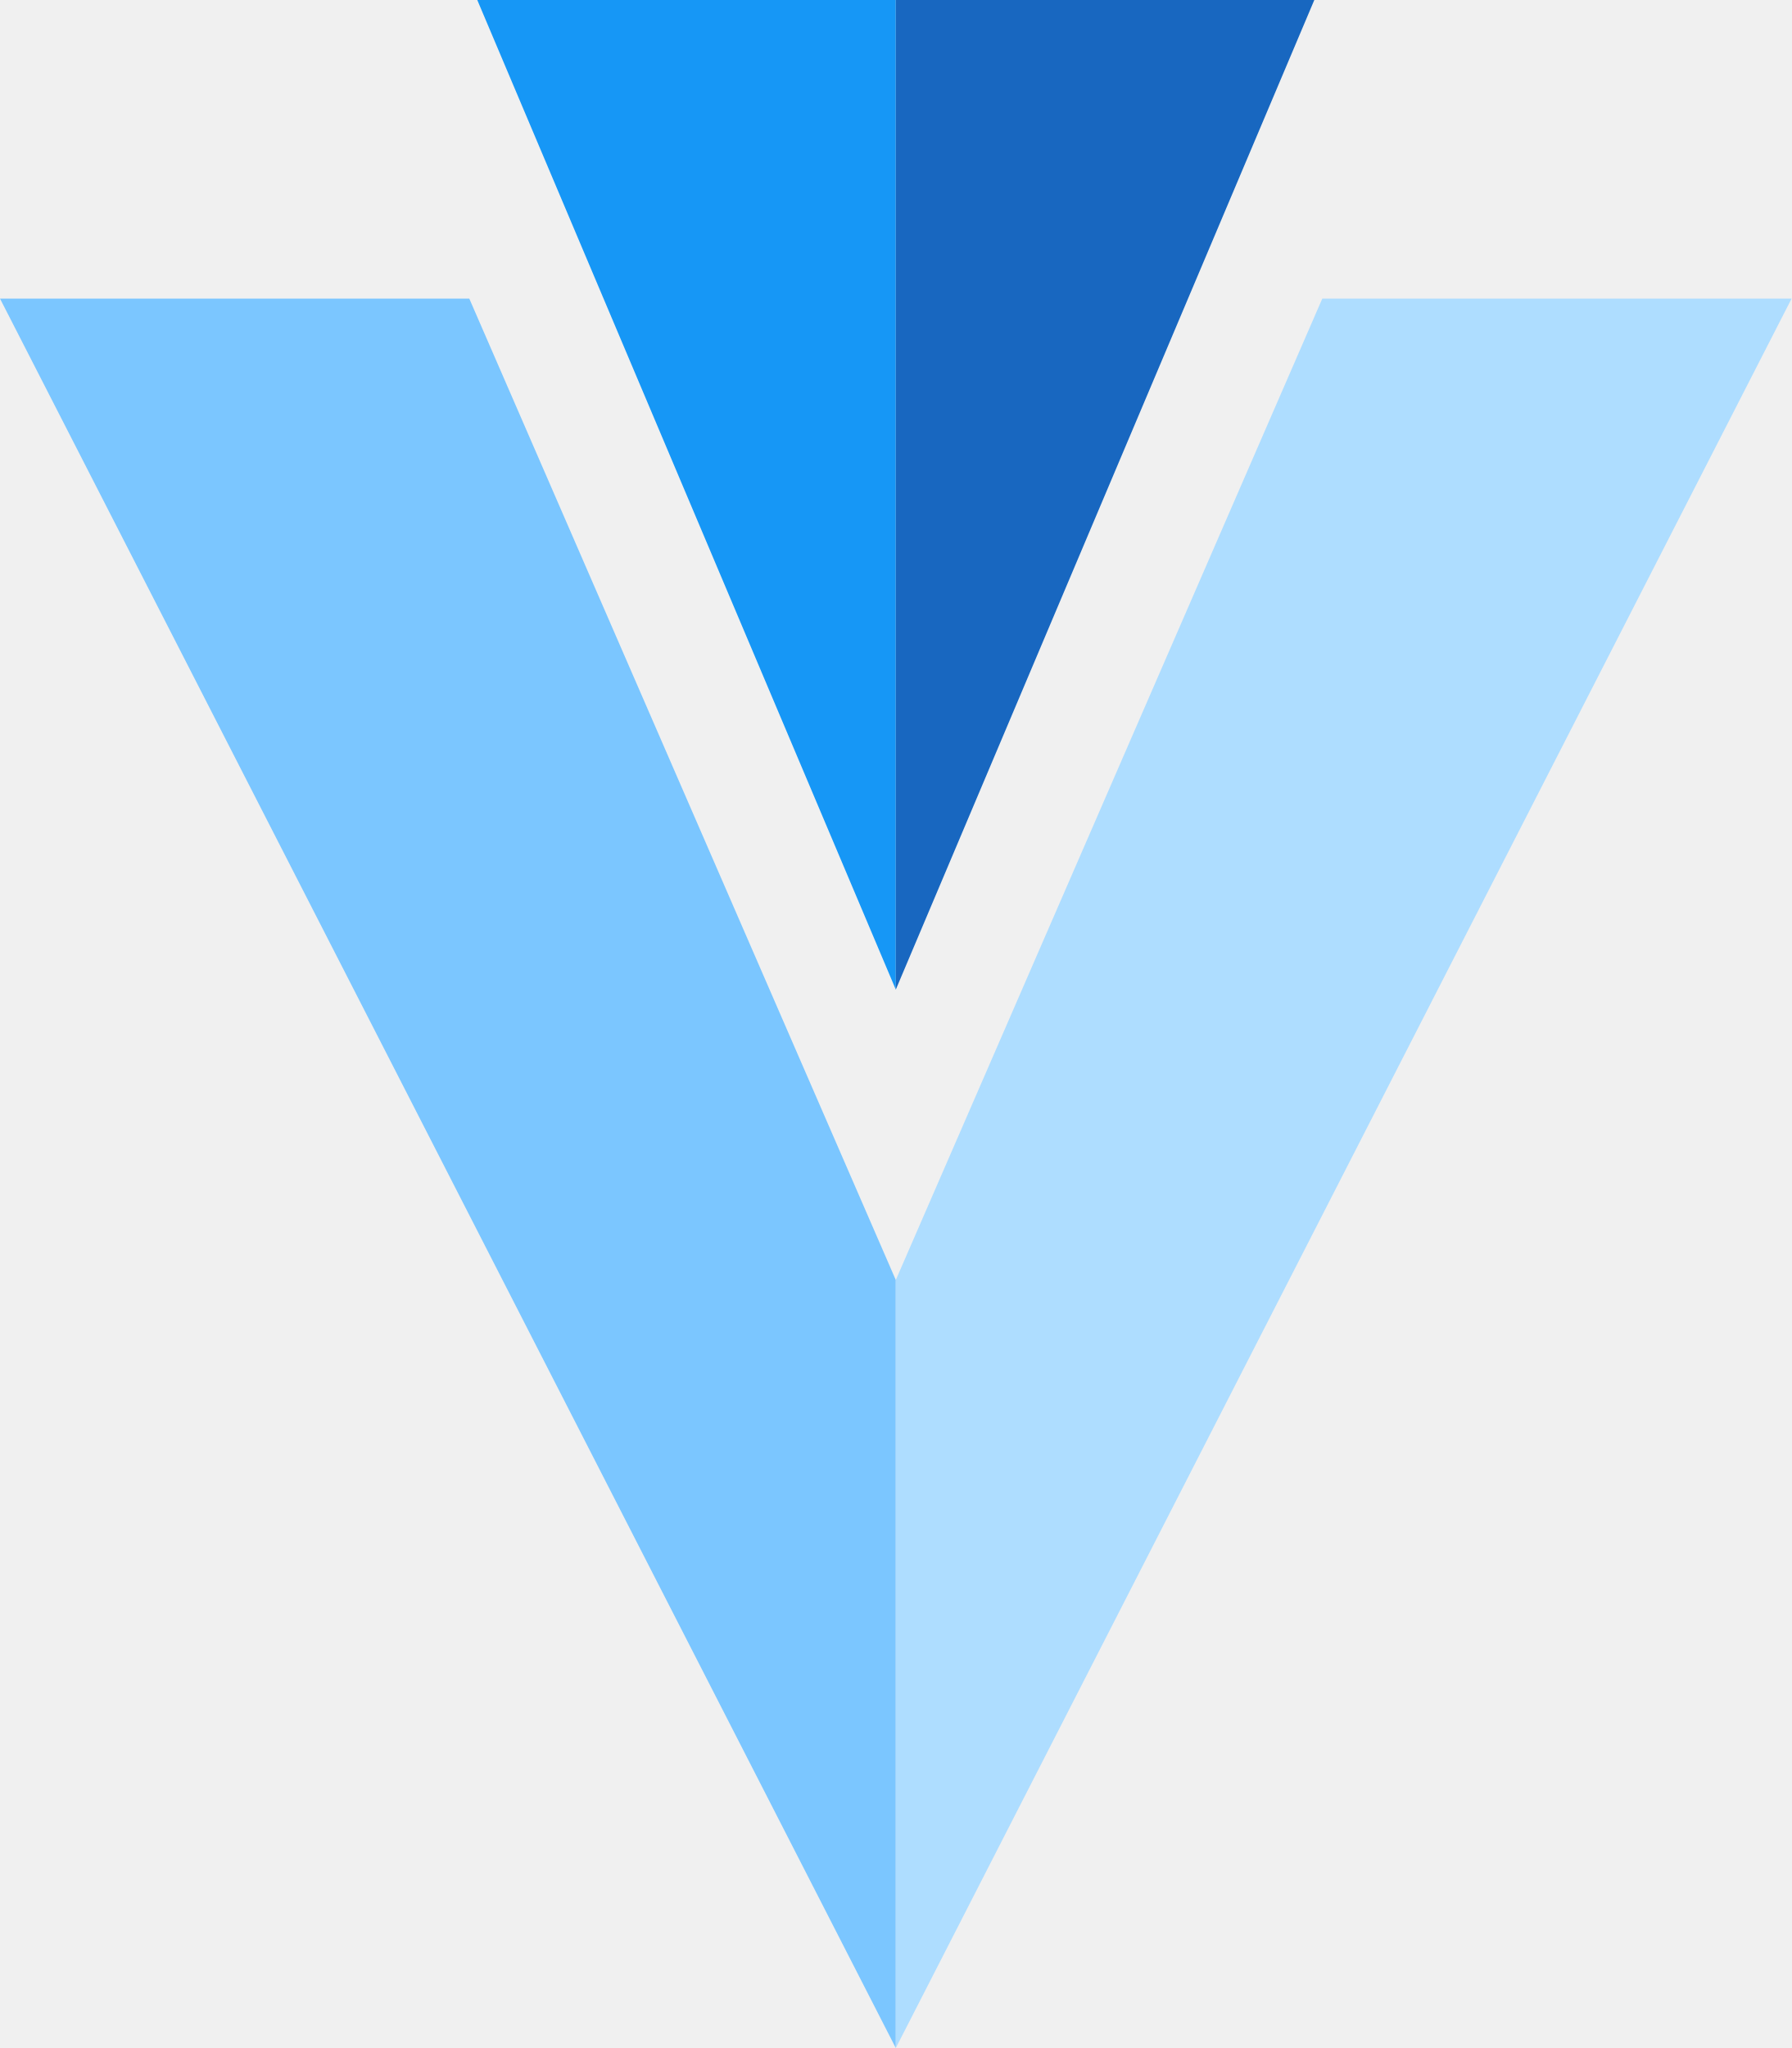
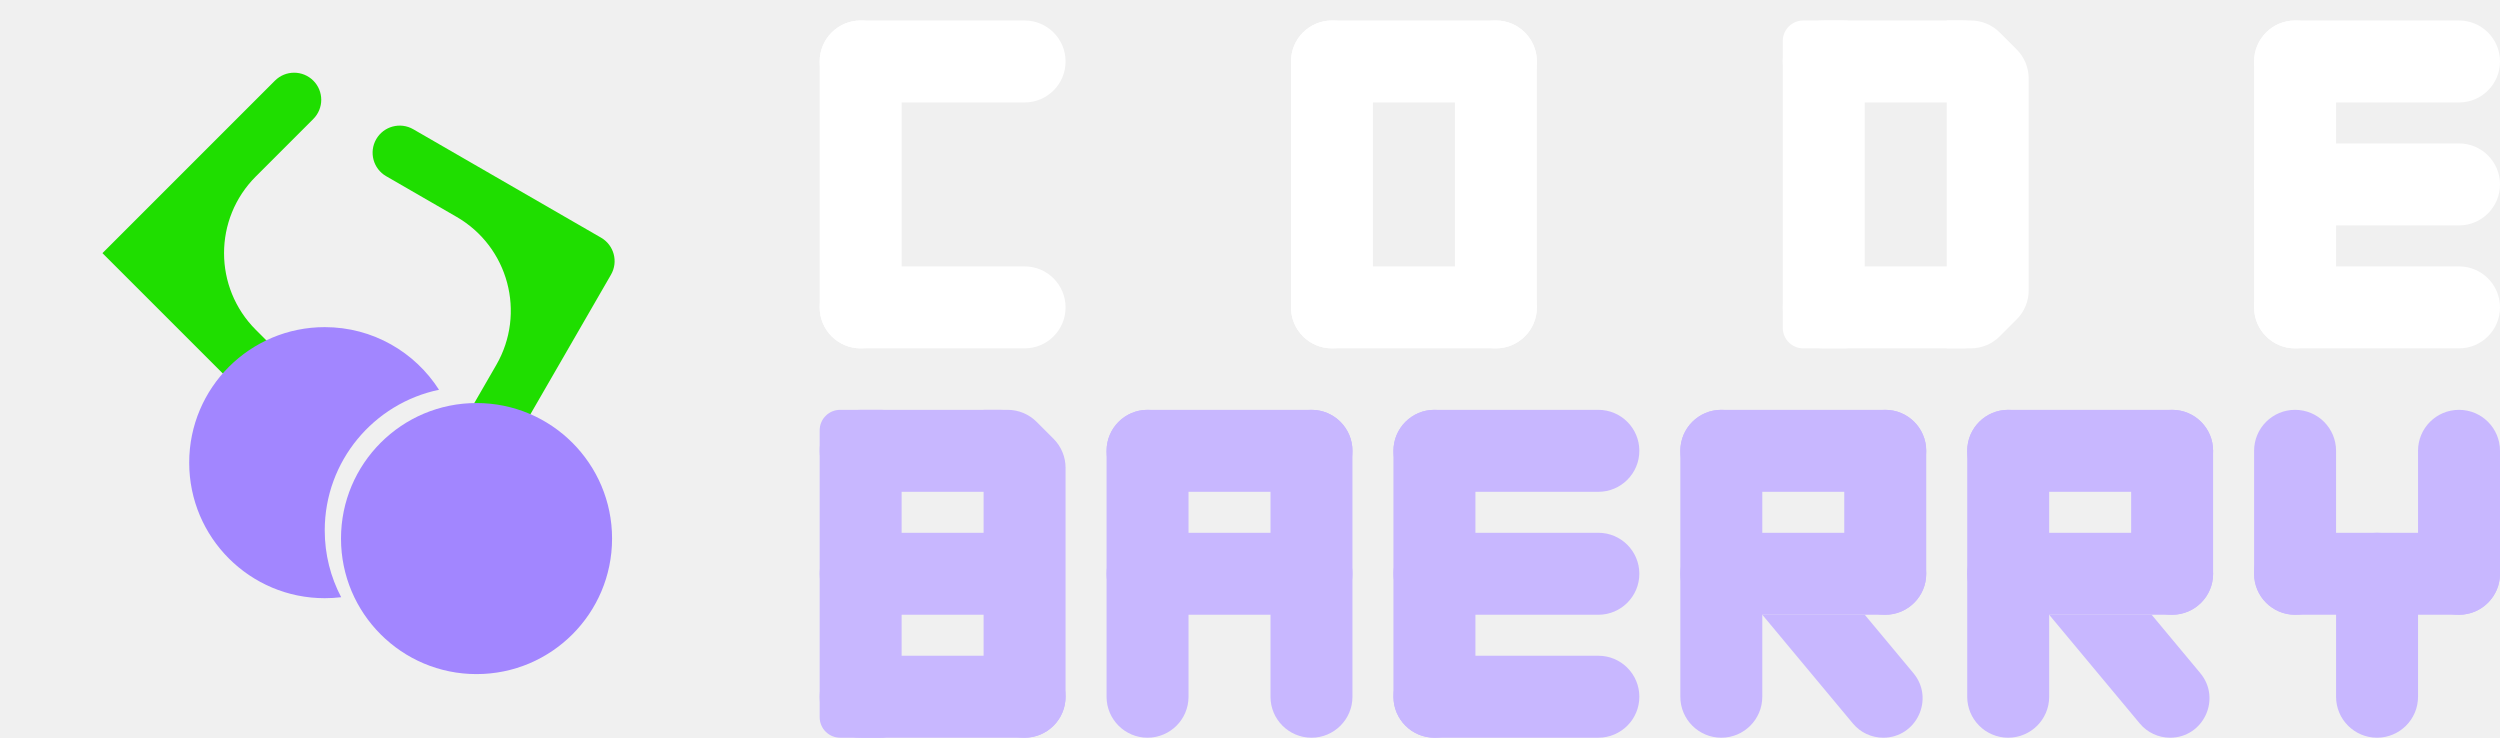
- <svg xmlns="http://www.w3.org/2000/svg" id="Layer_1" data-name="Layer 1" viewBox="0 0 87.5 100">
-   <defs>
-     <style>.cls-1{fill:#1697f6;}.cls-2{fill:#7bc6ff;}.cls-3{fill:#1867c0;}.cls-4{fill:#aeddff;}</style>
-   </defs>
-   <polyline class="cls-1" points="43.75 0 23.31 0 43.75 48.32" />
-   <polygon class="cls-2" points="43.75 62.5 43.75 100 0 14.58 22.92 14.58 43.75 62.5" />
-   <polyline class="cls-3" points="43.75 0 64.19 0 43.75 48.32" />
-   <polygon class="cls-4" points="64.58 14.58 87.5 14.58 43.75 100 43.75 62.5 64.58 14.58" />
+ <svg xmlns="http://www.w3.org/2000/svg" width="122" height="36" viewBox="0 0 122 36" fill="none">
+   <rect x="40" y="1" width="12" height="4" rx="2" fill="white" />
+   <rect x="44" y="1" width="16" height="4" rx="2" transform="rotate(90 44 1)" fill="white" />
+   <rect x="52" y="17" width="12" height="4" rx="2" transform="rotate(-180 52 17)" fill="white" />
+   <rect x="96" y="20" width="12" height="4" rx="2" fill="#C8B7FF" />
+   <rect x="96" y="26" width="12" height="4" rx="2" fill="#C8B7FF" />
+   <path d="M98 20C99.105 20 100 20.895 100 22L100 34C100 35.105 99.105 36 98 36V36C96.895 36 96 35.105 96 34L96 22C96 20.895 96.895 20 98 20V20Z" fill="#C8B7FF" />
+   <rect x="108" y="20" width="10" height="4" rx="2" transform="rotate(90 108 20)" fill="#C8B7FF" />
+   <path d="M105 30L107.375 32.85C108.417 34.101 107.528 36 105.9 36V36C105.33 36 104.789 35.747 104.424 35.309L100 30L105 30Z" fill="#C8B7FF" />
+   <rect x="82" y="20" width="12" height="4" rx="2" fill="#C8B7FF" />
+   <rect x="82" y="26" width="12" height="4" rx="2" fill="#C8B7FF" />
+   <path d="M84 20C85.105 20 86 20.895 86 22L86 34C86 35.105 85.105 36 84 36V36C82.895 36 82 35.105 82 34L82 22C82 20.895 82.895 20 84 20V20Z" fill="#C8B7FF" />
+   <rect x="94" y="20" width="10" height="4" rx="2" transform="rotate(90 94 20)" fill="#C8B7FF" />
+   <path d="M91 30L93.375 32.85C94.417 34.101 93.528 36 91.9 36V36C91.33 36 90.789 35.747 90.424 35.309L86 30L91 30Z" fill="#C8B7FF" />
+   <rect x="110" y="26" width="12" height="4" rx="2" fill="#C8B7FF" />
+   <path d="M120 20C121.105 20 122 20.895 122 22L122 28C122 29.105 121.105 30 120 30V30C118.895 30 118 29.105 118 28L118 22C118 20.895 118.895 20 120 20V20Z" fill="#C8B7FF" />
+   <path d="M112 20C113.105 20 114 20.895 114 22L114 28C114 29.105 113.105 30 112 30V30C110.895 30 110 29.105 110 28L110 22C110 20.895 110.895 20 112 20V20Z" fill="#C8B7FF" />
+   <rect x="118" y="26" width="10" height="4" rx="2" transform="rotate(90 118 26)" fill="#C8B7FF" />
+   <rect x="63" y="1" width="12" height="4" rx="2" fill="white" />
+   <rect x="67" y="1" width="16" height="4" rx="2" transform="rotate(90 67 1)" fill="white" />
+   <rect x="75" y="1" width="16" height="4" rx="2" transform="rotate(90 75 1)" fill="white" />
+   <rect x="75" y="17" width="12" height="4" rx="2" transform="rotate(-180 75 17)" fill="white" />
+   <rect x="54" y="20" width="12" height="4" rx="2" fill="#C8B7FF" />
+   <rect x="58" y="20" width="16" height="4" rx="2" transform="rotate(90 58 20)" fill="#C8B7FF" />
+   <rect x="66" y="20" width="16" height="4" rx="2" transform="rotate(90 66 20)" fill="#C8B7FF" />
+   <rect x="66" y="30" width="12" height="4" rx="2" transform="rotate(-180 66 30)" fill="#C8B7FF" />
+   <path d="M87 3C87 1.895 87.895 1 89 1H95.764C96.522 1 97.214 1.428 97.553 2.106V2.106C98.218 3.435 97.251 5 95.764 5H89C87.895 5 87 4.105 87 3V3Z" fill="white" />
+   <rect x="91" y="1" width="16" height="4" rx="1" transform="rotate(90 91 1)" fill="white" />
+   <path d="M98.414 2.414C98.789 2.789 99 3.298 99 3.828L99 14.172C99 14.702 98.789 15.211 98.414 15.586L97.586 16.414C97.211 16.789 96.702 17 96.172 17L95 17L95 1L96.172 1C96.702 1 97.211 1.211 97.586 1.586L98.414 2.414Z" fill="white" />
+   <path d="M97.553 15.894C97.214 16.572 96.522 17 95.764 17L89 17C87.895 17 87 16.105 87 15V15C87 13.895 87.895 13 89 13L95.764 13C97.251 13 98.218 14.565 97.553 15.894V15.894Z" fill="white" />
+   <path d="M40 22C40 20.895 40.895 20 42 20H48.764C49.522 20 50.214 20.428 50.553 21.106V21.106C51.218 22.435 50.251 24 48.764 24H42C40.895 24 40 23.105 40 22V22Z" fill="#C8B7FF" />
+   <path d="M40 28C40 26.895 40.895 26 42 26H48.764C49.522 26 50.214 26.428 50.553 27.106V27.106C51.218 28.435 50.251 30 48.764 30H42C40.895 30 40 29.105 40 28V28Z" fill="#C8B7FF" />
+   <rect x="44" y="20" width="16" height="4" rx="1" transform="rotate(90 44 20)" fill="#C8B7FF" />
+   <path d="M51.414 21.414C51.789 21.789 52 22.298 52 22.828L52 32L52 34C52 35.105 51.105 36 50 36V36C48.895 36 48 35.105 48 34L48 20L49.172 20C49.702 20 50.211 20.211 50.586 20.586L51.414 21.414Z" fill="#C8B7FF" />
+   <path d="M52 34C52 35.105 51.105 36 50 36L42 36C40.895 36 40 35.105 40 34V34C40 32.895 40.895 32 42 32L50 32C51.105 32 52 32.895 52 34V34Z" fill="#C8B7FF" />
+   <rect x="110" y="1" width="12" height="4" rx="2" fill="white" />
+   <rect x="110" y="7" width="12" height="4" rx="2" fill="white" />
+   <rect x="114" y="1" width="16" height="4" rx="2" transform="rotate(90 114 1)" fill="white" />
+   <rect x="122" y="17" width="12" height="4" rx="2" transform="rotate(-180 122 17)" fill="white" />
+   <rect x="68" y="20" width="12" height="4" rx="2" fill="#C8B7FF" />
+   <rect x="68" y="26" width="12" height="4" rx="2" fill="#C8B7FF" />
+   <rect x="72" y="20" width="16" height="4" rx="2" transform="rotate(90 72 20)" fill="#C8B7FF" />
+   <rect x="80" y="36" width="12" height="4" rx="2" transform="rotate(-180 80 36)" fill="#C8B7FF" />
+   <path fill-rule="evenodd" clip-rule="evenodd" d="M5 12.353C5 12.353 5 12.354 5 12.354V12.354L6.871 14.224L13.419 20.772C13.935 21.289 14.773 21.289 15.289 20.772V20.772C15.806 20.256 15.806 19.418 15.289 18.901L12.483 16.095C10.417 14.029 10.417 10.678 12.483 8.612L15.289 5.806C15.806 5.289 15.806 4.452 15.289 3.935V3.935C14.772 3.419 13.935 3.419 13.418 3.935L5 12.353Z" fill="#1FDE00" />
+   <path fill-rule="evenodd" clip-rule="evenodd" d="M29.816 13.405C30.181 12.773 29.965 11.964 29.332 11.598L28.186 10.937C28.186 10.937 28.186 10.937 28.186 10.937V10.937C28.186 10.937 28.186 10.937 28.186 10.937L20.167 6.307C19.534 5.942 18.725 6.159 18.36 6.791V6.791C17.995 7.424 18.212 8.233 18.844 8.598L22.281 10.583C24.812 12.044 25.679 15.28 24.218 17.811L22.234 21.247C21.869 21.88 22.085 22.689 22.718 23.054V23.054C23.351 23.419 24.16 23.203 24.525 22.57L29.816 13.405Z" fill="#1FDE00" />
+   <circle cx="23.255" cy="26.282" r="6.614" fill="#A286FF" />
+   <path fill-rule="evenodd" clip-rule="evenodd" d="M21.424 19.021C18.24 19.683 15.847 22.504 15.847 25.885C15.847 27.061 16.137 28.17 16.649 29.144C16.386 29.176 16.119 29.192 15.847 29.192C12.195 29.192 9.233 26.231 9.233 22.578C9.233 18.925 12.195 15.964 15.847 15.964C18.191 15.964 20.25 17.183 21.424 19.021Z" fill="#A286FF" />
</svg>
